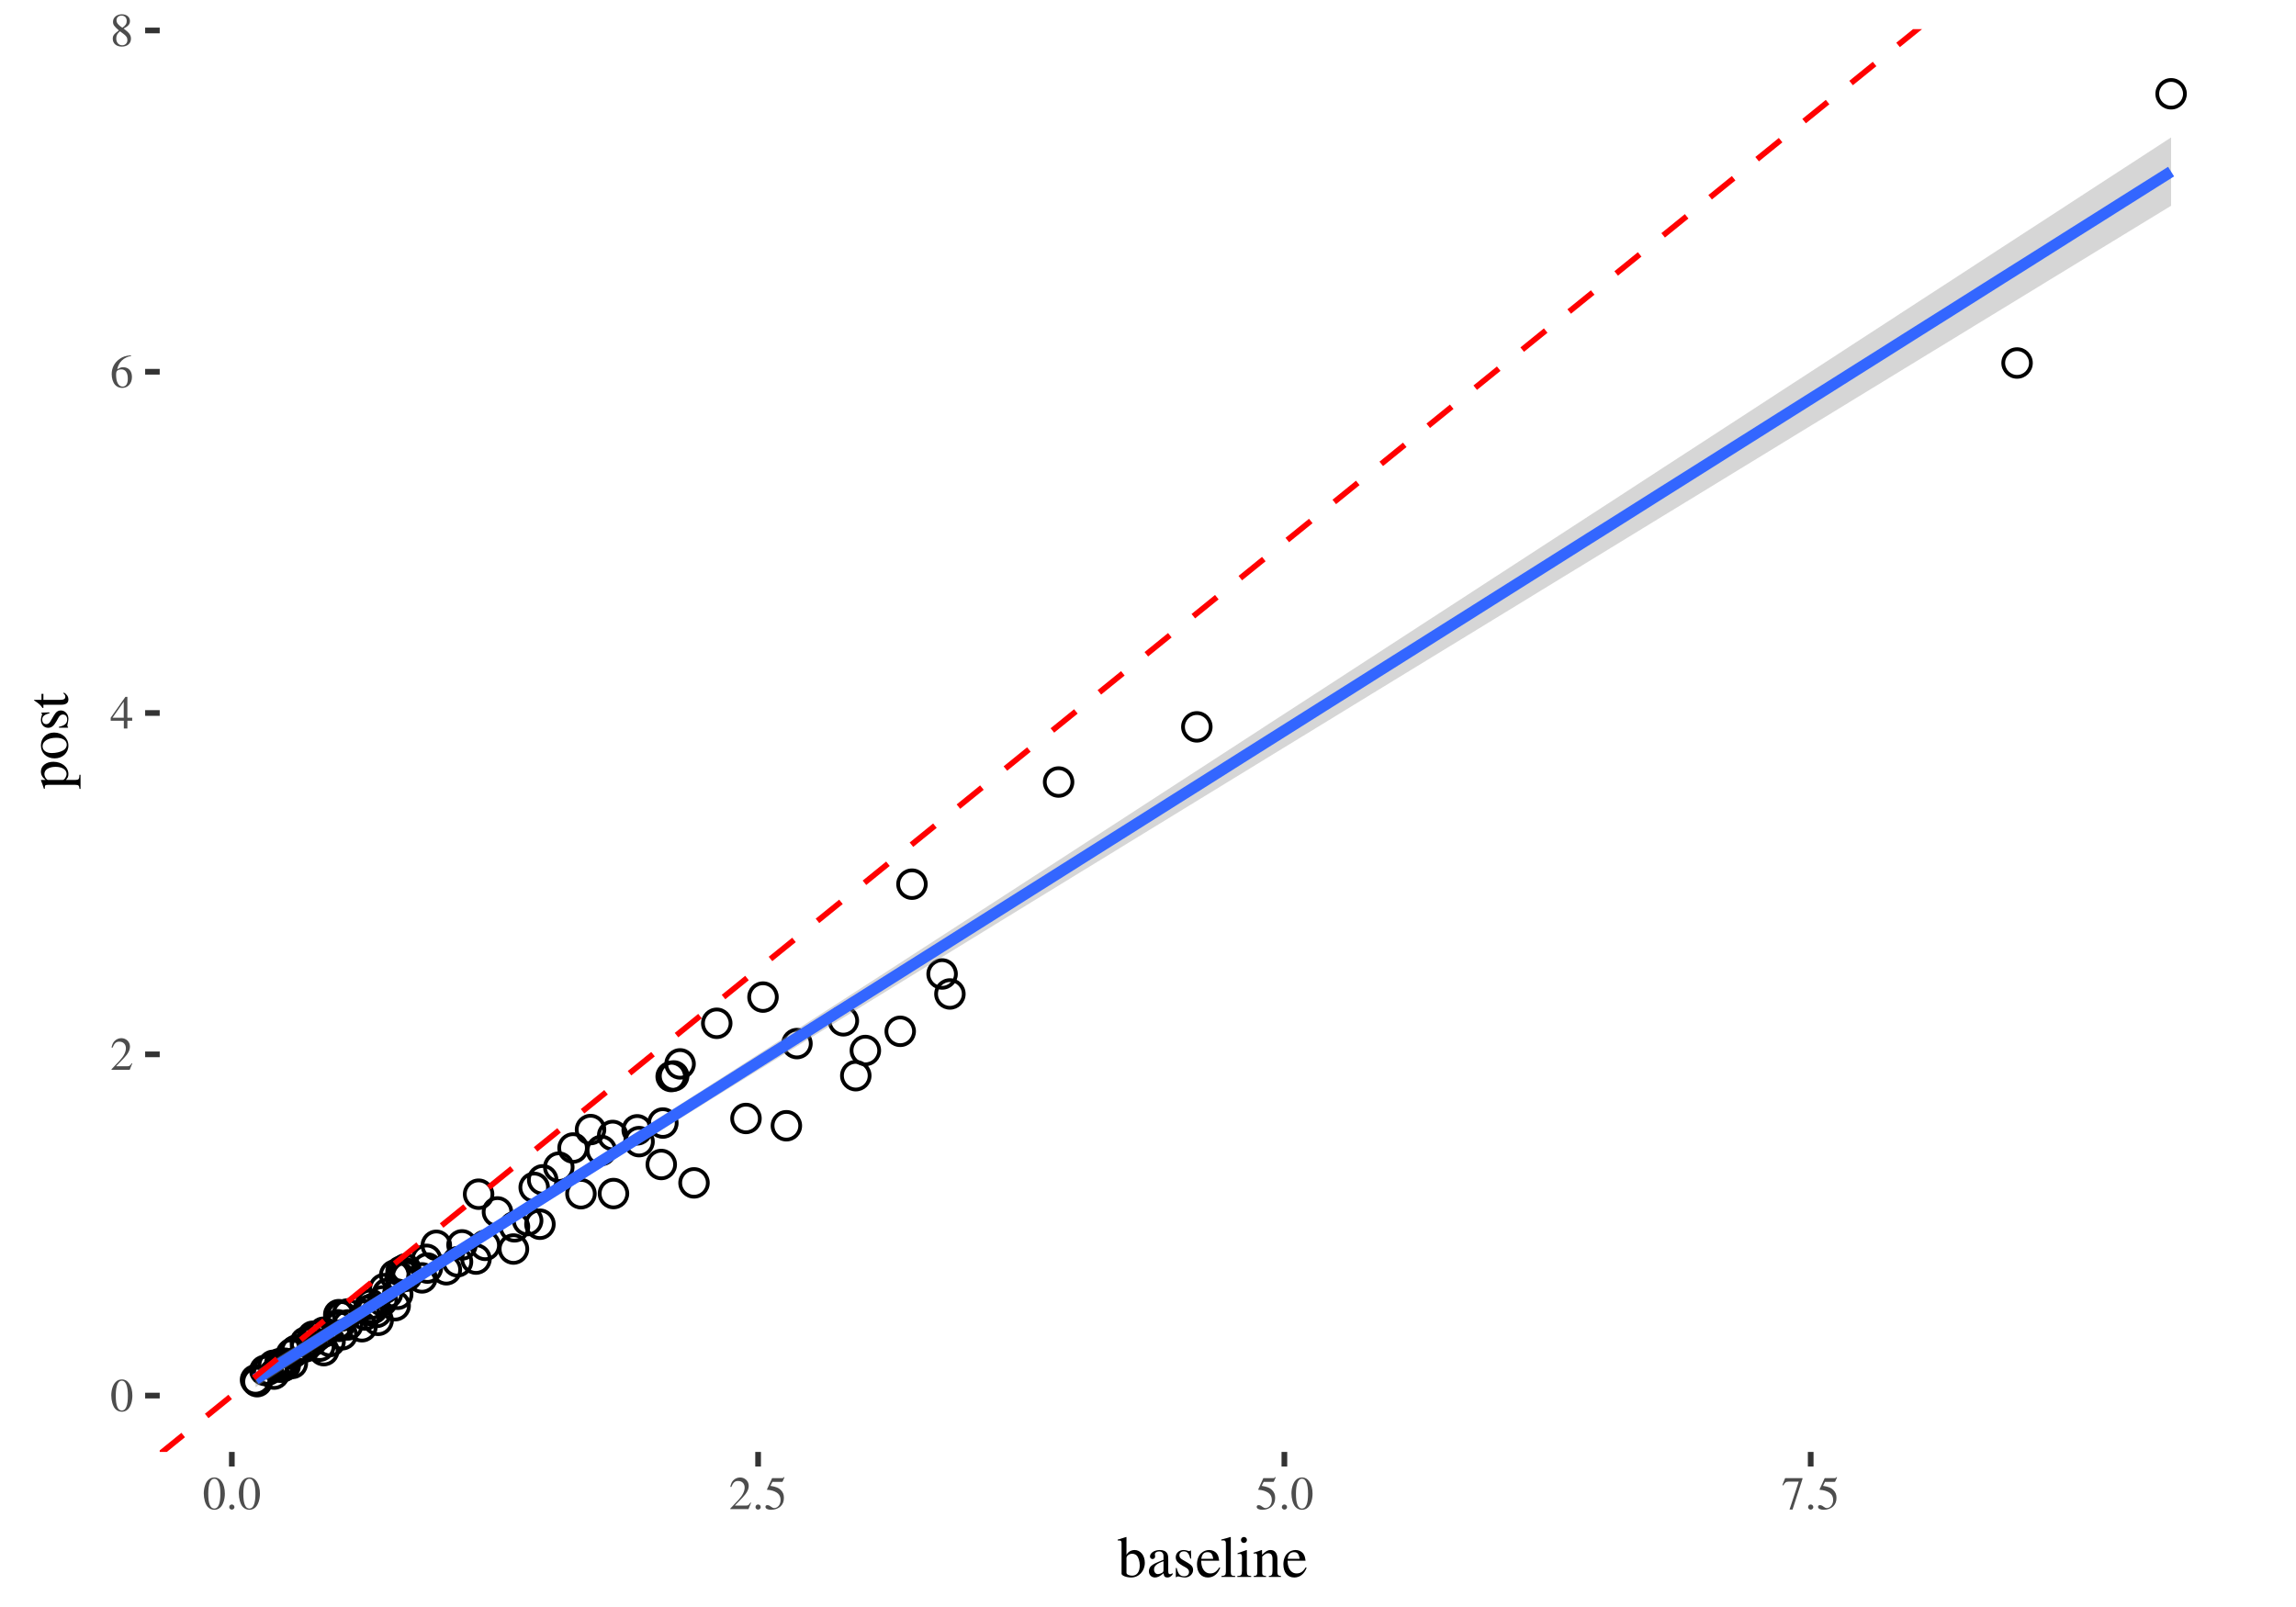
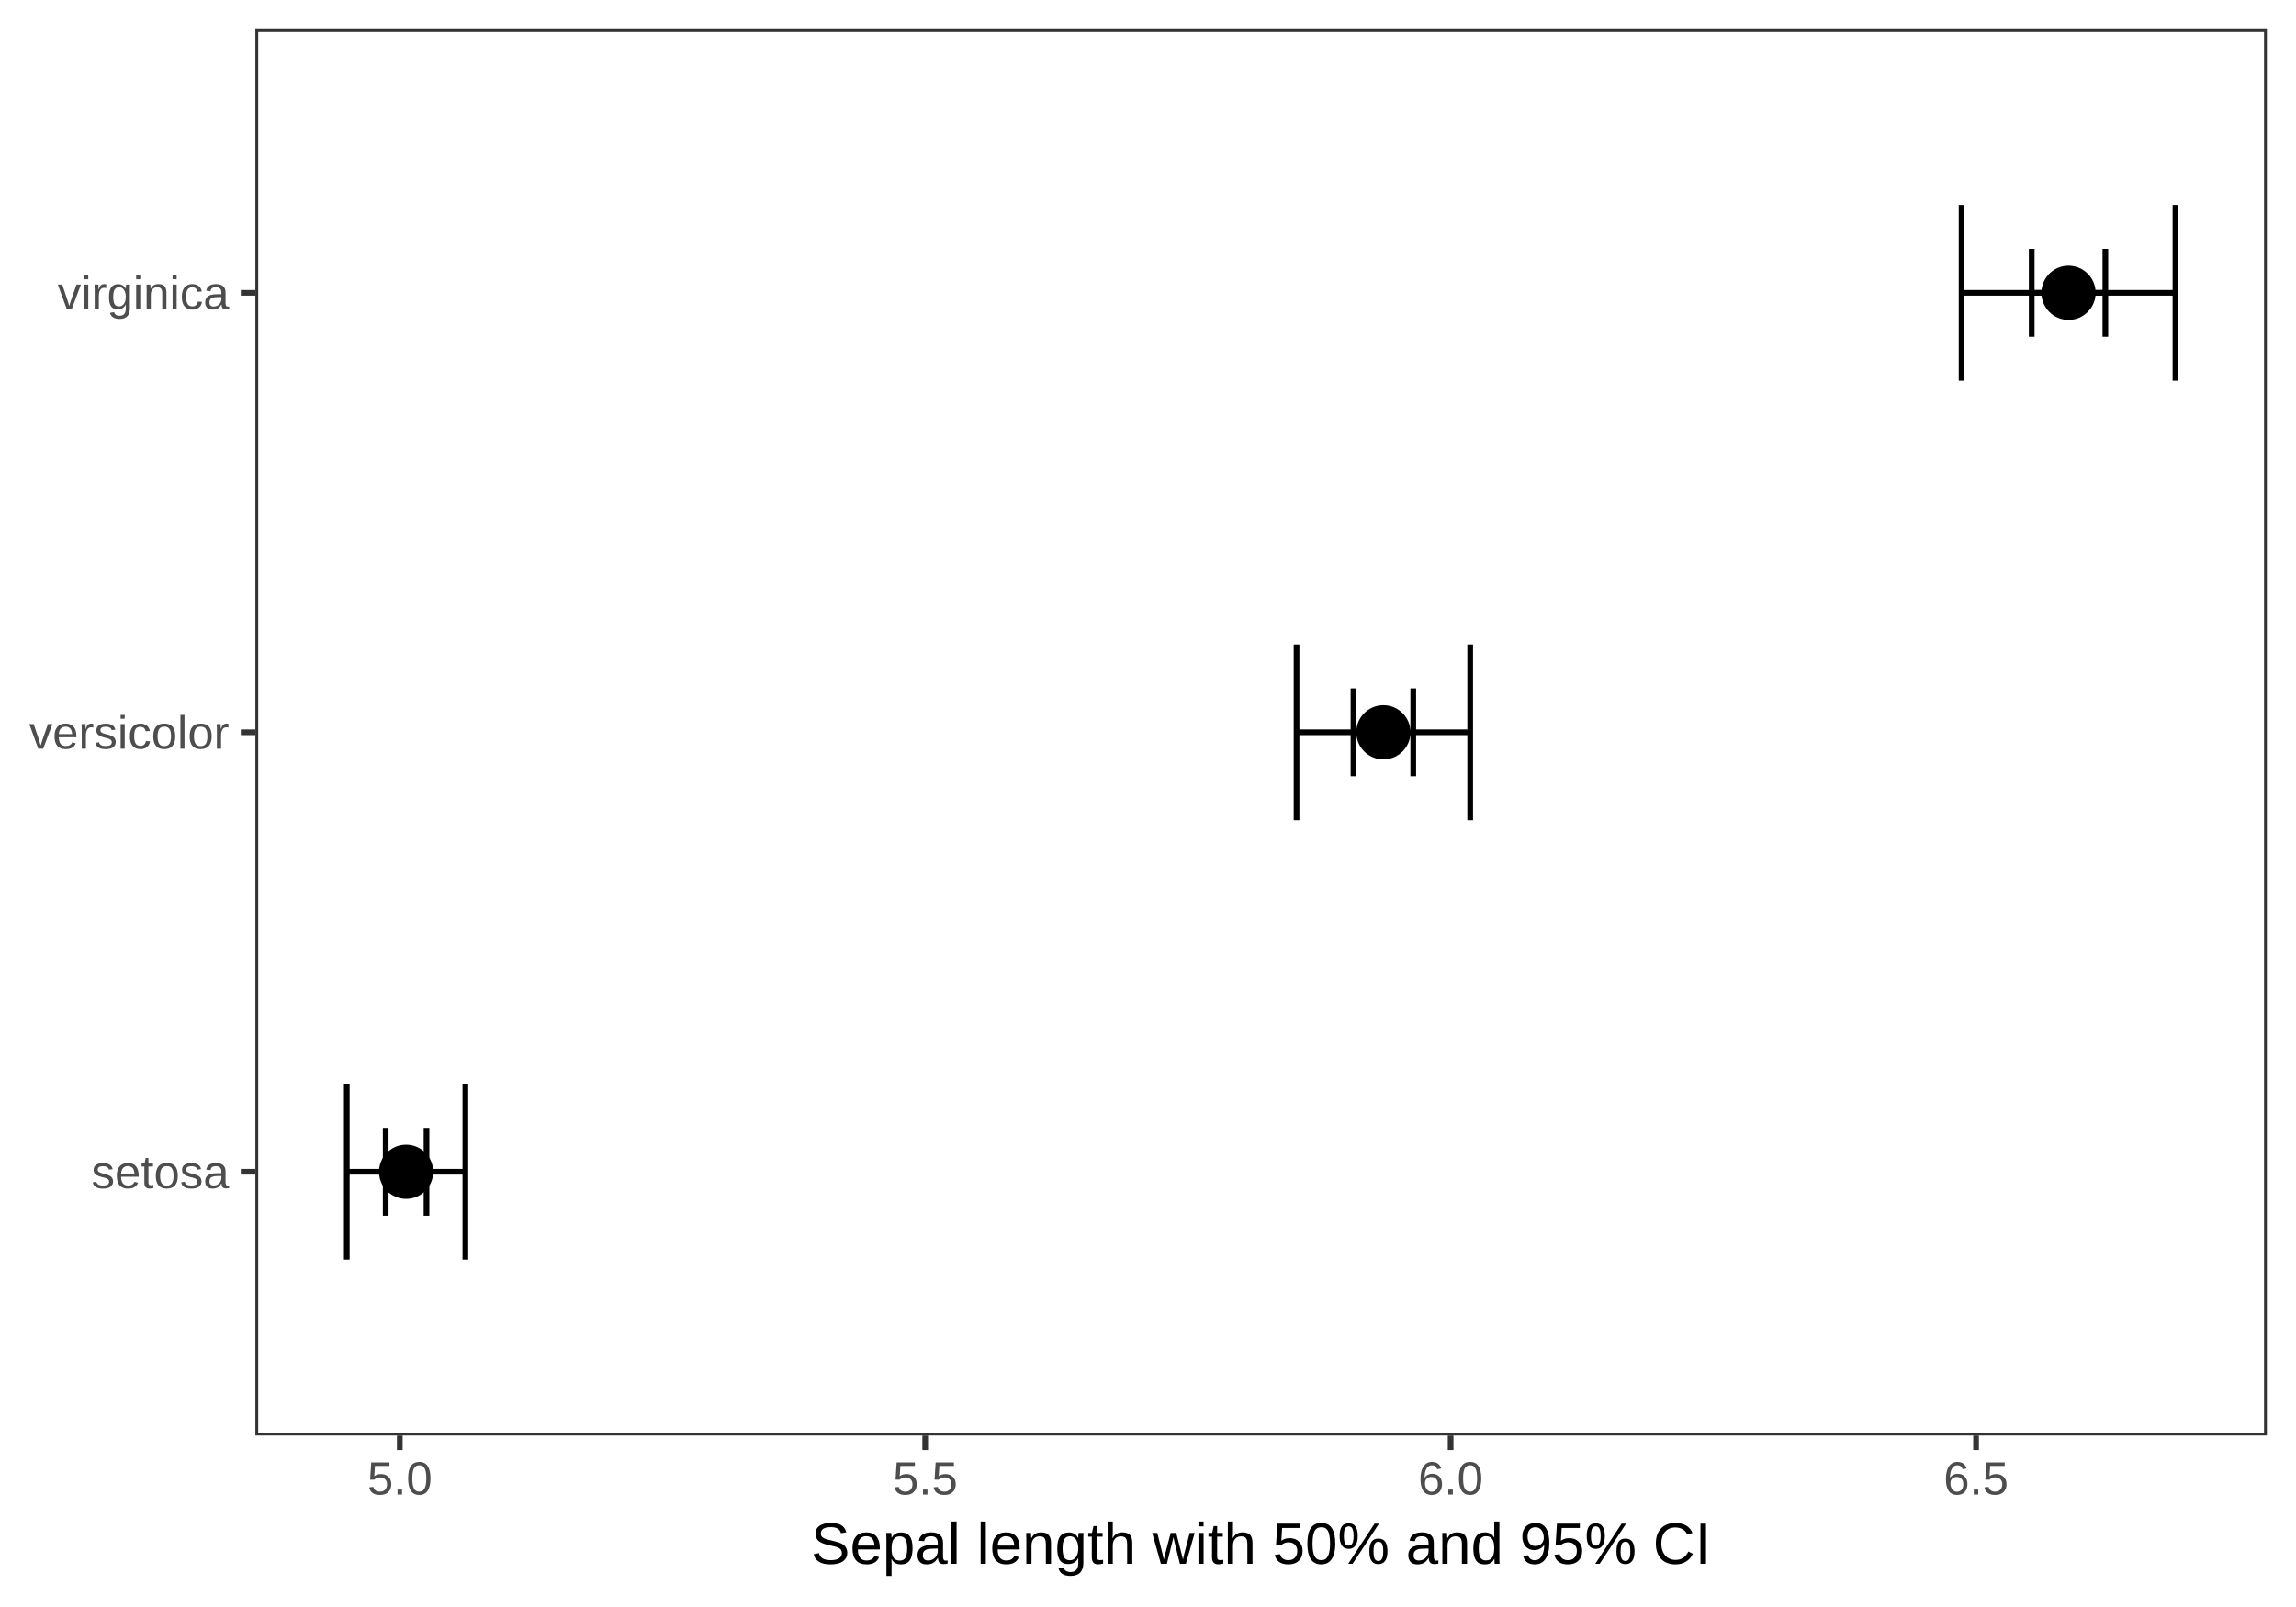
<svg xmlns="http://www.w3.org/2000/svg" viewBox="0 0 432.00 302.40">
  <defs>
    <style type="text/css">
    line, polyline, path, rect, circle {
      fill: none;
      stroke: #000000;
      stroke-linecap: round;
      stroke-linejoin: round;
      stroke-miterlimit: 10.00;
    }
  </style>
  </defs>
  <rect width="100%" height="100%" style="stroke: none; fill: #FFFFFF;" />
+   <rect x="0.00" y="0.00" width="432.00" height="302.40" style="stroke-width: 1.07; stroke: #FFFFFF; fill: #FFFFFF;" />
  <defs>
-     <clipPath id="cpMzAuMDU0MXw0MjYuNTIxfDI3My4yMnw1LjQ3OTQ1">
-       <rect x="30.05" y="5.48" width="396.47" height="267.74" />
+     <clipPath id="cpNDguMDUxMXw0MjYuNTIxfDI3MC4xMnw1LjQ3OTQ1">
+       <rect x="48.05" y="5.48" width="378.47" height="264.64" />
    </clipPath>
  </defs>
-   <circle cx="83.98" cy="238.94" r="1.95pt" style="stroke-width: 0.71;" clip-path="url(#cpMzAuMDU0MXw0MjYuNTIxfDI3My4yMnw1LjQ3OTQ1)" />
-   <circle cx="76.56" cy="240.13" r="1.95pt" style="stroke-width: 0.71;" clip-path="url(#cpMzAuMDU0MXw0MjYuNTIxfDI3My4yMnw1LjQ3OTQ1)" />
-   <circle cx="53.67" cy="256.95" r="1.95pt" style="stroke-width: 0.71;" clip-path="url(#cpMzAuMDU0MXw0MjYuNTIxfDI3My4yMnw1LjQ3OTQ1)" />
-   <circle cx="65.38" cy="247.26" r="1.95pt" style="stroke-width: 0.71;" clip-path="url(#cpMzAuMDU0MXw0MjYuNTIxfDI3My4yMnw1LjQ3OTQ1)" />
-   <circle cx="96.80" cy="230.86" r="1.95pt" style="stroke-width: 0.71;" clip-path="url(#cpMzAuMDU0MXw0MjYuNTIxfDI3My4yMnw1LjQ3OTQ1)" />
-   <circle cx="102.11" cy="222.02" r="1.95pt" style="stroke-width: 0.71;" clip-path="url(#cpMzAuMDU0MXw0MjYuNTIxfDI3My4yMnw1LjQ3OTQ1)" />
-   <circle cx="55.46" cy="254.31" r="1.95pt" style="stroke-width: 0.71;" clip-path="url(#cpMzAuMDU0MXw0MjYuNTIxfDI3My4yMnw1LjQ3OTQ1)" />
-   <circle cx="71.15" cy="248.46" r="1.95pt" style="stroke-width: 0.71;" clip-path="url(#cpMzAuMDU0MXw0MjYuNTIxfDI3My4yMnw1LjQ3OTQ1)" />
-   <circle cx="51.41" cy="256.92" r="1.95pt" style="stroke-width: 0.71;" clip-path="url(#cpMzAuMDU0MXw0MjYuNTIxfDI3My4yMnw1LjQ3OTQ1)" />
-   <circle cx="74.27" cy="239.94" r="1.95pt" style="stroke-width: 0.71;" clip-path="url(#cpMzAuMDU0MXw0MjYuNTIxfDI3My4yMnw1LjQ3OTQ1)" />
-   <circle cx="162.82" cy="197.68" r="1.95pt" style="stroke-width: 0.71;" clip-path="url(#cpMzAuMDU0MXw0MjYuNTIxfDI3My4yMnw1LjQ3OTQ1)" />
-   <circle cx="127.96" cy="200.20" r="1.95pt" style="stroke-width: 0.71;" clip-path="url(#cpMzAuMDU0MXw0MjYuNTIxfDI3My4yMnw1LjQ3OTQ1)" />
-   <circle cx="74.83" cy="243.55" r="1.95pt" style="stroke-width: 0.71;" clip-path="url(#cpMzAuMDU0MXw0MjYuNTIxfDI3My4yMnw1LjQ3OTQ1)" />
-   <circle cx="149.95" cy="196.38" r="1.95pt" style="stroke-width: 0.71;" clip-path="url(#cpMzAuMDU0MXw0MjYuNTIxfDI3My4yMnw1LjQ3OTQ1)" />
-   <circle cx="126.75" cy="202.47" r="1.95pt" style="stroke-width: 0.71;" clip-path="url(#cpMzAuMDU0MXw0MjYuNTIxfDI3My4yMnw1LjQ3OTQ1)" />
-   <circle cx="86.93" cy="234.26" r="1.95pt" style="stroke-width: 0.71;" clip-path="url(#cpMzAuMDU0MXw0MjYuNTIxfDI3My4yMnw1LjQ3OTQ1)" />
-   <circle cx="58.86" cy="251.45" r="1.95pt" style="stroke-width: 0.71;" clip-path="url(#cpMzAuMDU0MXw0MjYuNTIxfDI3My4yMnw1LjQ3OTQ1)" />
-   <circle cx="76.21" cy="239.53" r="1.95pt" style="stroke-width: 0.71;" clip-path="url(#cpMzAuMDU0MXw0MjYuNTIxfDI3My4yMnw1LjQ3OTQ1)" />
-   <circle cx="143.56" cy="187.63" r="1.95pt" style="stroke-width: 0.71;" clip-path="url(#cpMzAuMDU0MXw0MjYuNTIxfDI3My4yMnw1LjQ3OTQ1)" />
-   <circle cx="107.82" cy="216.03" r="1.95pt" style="stroke-width: 0.71;" clip-path="url(#cpMzAuMDU0MXw0MjYuNTIxfDI3My4yMnw1LjQ3OTQ1)" />
-   <circle cx="65.44" cy="249.32" r="1.95pt" style="stroke-width: 0.71;" clip-path="url(#cpMzAuMDU0MXw0MjYuNTIxfDI3My4yMnw1LjQ3OTQ1)" />
-   <circle cx="48.08" cy="259.66" r="1.95pt" style="stroke-width: 0.71;" clip-path="url(#cpMzAuMDU0MXw0MjYuNTIxfDI3My4yMnw1LjQ3OTQ1)" />
-   <circle cx="63.79" cy="249.59" r="1.95pt" style="stroke-width: 0.71;" clip-path="url(#cpMzAuMDU0MXw0MjYuNTIxfDI3My4yMnw1LjQ3OTQ1)" />
-   <circle cx="48.38" cy="260.00" r="1.95pt" style="stroke-width: 0.71;" clip-path="url(#cpMzAuMDU0MXw0MjYuNTIxfDI3My4yMnw1LjQ3OTQ1)" />
-   <circle cx="54.80" cy="254.81" r="1.95pt" style="stroke-width: 0.71;" clip-path="url(#cpMzAuMDU0MXw0MjYuNTIxfDI3My4yMnw1LjQ3OTQ1)" />
-   <circle cx="70.88" cy="246.96" r="1.95pt" style="stroke-width: 0.71;" clip-path="url(#cpMzAuMDU0MXw0MjYuNTIxfDI3My4yMnw1LjQ3OTQ1)" />
-   <circle cx="63.54" cy="249.30" r="1.95pt" style="stroke-width: 0.71;" clip-path="url(#cpMzAuMDU0MXw0MjYuNTIxfDI3My4yMnw1LjQ3OTQ1)" />
-   <circle cx="60.18" cy="253.31" r="1.95pt" style="stroke-width: 0.71;" clip-path="url(#cpMzAuMDU0MXw0MjYuNTIxfDI3My4yMnw1LjQ3OTQ1)" />
-   <circle cx="79.40" cy="240.47" r="1.95pt" style="stroke-width: 0.71;" clip-path="url(#cpMzAuMDU0MXw0MjYuNTIxfDI3My4yMnw1LjQ3OTQ1)" />
-   <circle cx="74.35" cy="245.70" r="1.95pt" style="stroke-width: 0.71;" clip-path="url(#cpMzAuMDU0MXw0MjYuNTIxfDI3My4yMnw1LjQ3OTQ1)" />
-   <circle cx="49.83" cy="257.88" r="1.95pt" style="stroke-width: 0.71;" clip-path="url(#cpMzAuMDU0MXw0MjYuNTIxfDI3My4yMnw1LjQ3OTQ1)" />
-   <circle cx="80.26" cy="236.98" r="1.95pt" style="stroke-width: 0.71;" clip-path="url(#cpMzAuMDU0MXw0MjYuNTIxfDI3My4yMnw1LjQ3OTQ1)" />
-   <circle cx="147.96" cy="211.84" r="1.95pt" style="stroke-width: 0.71;" clip-path="url(#cpMzAuMDU0MXw0MjYuNTIxfDI3My4yMnw1LjQ3OTQ1)" />
-   <circle cx="91.28" cy="234.35" r="1.95pt" style="stroke-width: 0.71;" clip-path="url(#cpMzAuMDU0MXw0MjYuNTIxfDI3My4yMnw1LjQ3OTQ1)" />
-   <circle cx="53.59" cy="256.53" r="1.95pt" style="stroke-width: 0.71;" clip-path="url(#cpMzAuMDU0MXw0MjYuNTIxfDI3My4yMnw1LjQ3OTQ1)" />
-   <circle cx="53.05" cy="257.26" r="1.95pt" style="stroke-width: 0.71;" clip-path="url(#cpMzAuMDU0MXw0MjYuNTIxfDI3My4yMnw1LjQ3OTQ1)" />
-   <circle cx="100.51" cy="223.44" r="1.95pt" style="stroke-width: 0.71;" clip-path="url(#cpMzAuMDU0MXw0MjYuNTIxfDI3My4yMnw1LjQ3OTQ1)" />
-   <circle cx="50.44" cy="257.80" r="1.95pt" style="stroke-width: 0.71;" clip-path="url(#cpMzAuMDU0MXw0MjYuNTIxfDI3My4yMnw1LjQ3OTQ1)" />
-   <circle cx="72.25" cy="242.50" r="1.95pt" style="stroke-width: 0.71;" clip-path="url(#cpMzAuMDU0MXw0MjYuNTIxfDI3My4yMnw1LjQ3OTQ1)" />
-   <circle cx="64.27" cy="247.63" r="1.95pt" style="stroke-width: 0.71;" clip-path="url(#cpMzAuMDU0MXw0MjYuNTIxfDI3My4yMnw1LjQ3OTQ1)" />
-   <circle cx="161.02" cy="202.42" r="1.95pt" style="stroke-width: 0.71;" clip-path="url(#cpMzAuMDU0MXw0MjYuNTIxfDI3My4yMnw1LjQ3OTQ1)" />
-   <circle cx="62.10" cy="252.44" r="1.95pt" style="stroke-width: 0.71;" clip-path="url(#cpMzAuMDU0MXw0MjYuNTIxfDI3My4yMnw1LjQ3OTQ1)" />
-   <circle cx="60.92" cy="254.16" r="1.95pt" style="stroke-width: 0.71;" clip-path="url(#cpMzAuMDU0MXw0MjYuNTIxfDI3My4yMnw1LjQ3OTQ1)" />
-   <circle cx="134.86" cy="192.56" r="1.95pt" style="stroke-width: 0.71;" clip-path="url(#cpMzAuMDU0MXw0MjYuNTIxfDI3My4yMnw1LjQ3OTQ1)" />
-   <circle cx="58.67" cy="252.40" r="1.95pt" style="stroke-width: 0.71;" clip-path="url(#cpMzAuMDU0MXw0MjYuNTIxfDI3My4yMnw1LjQ3OTQ1)" />
-   <circle cx="82.10" cy="234.34" r="1.95pt" style="stroke-width: 0.71;" clip-path="url(#cpMzAuMDU0MXw0MjYuNTIxfDI3My4yMnw1LjQ3OTQ1)" />
-   <circle cx="93.60" cy="228.06" r="1.95pt" style="stroke-width: 0.71;" clip-path="url(#cpMzAuMDU0MXw0MjYuNTIxfDI3My4yMnw1LjQ3OTQ1)" />
-   <circle cx="72.93" cy="243.37" r="1.95pt" style="stroke-width: 0.71;" clip-path="url(#cpMzAuMDU0MXw0MjYuNTIxfDI3My4yMnw1LjQ3OTQ1)" />
-   <circle cx="63.74" cy="247.39" r="1.95pt" style="stroke-width: 0.71;" clip-path="url(#cpMzAuMDU0MXw0MjYuNTIxfDI3My4yMnw1LjQ3OTQ1)" />
-   <circle cx="119.89" cy="212.61" r="1.95pt" style="stroke-width: 0.71;" clip-path="url(#cpMzAuMDU0MXw0MjYuNTIxfDI3My4yMnw1LjQ3OTQ1)" />
-   <circle cx="70.15" cy="246.25" r="1.95pt" style="stroke-width: 0.71;" clip-path="url(#cpMzAuMDU0MXw0MjYuNTIxfDI3My4yMnw1LjQ3OTQ1)" />
-   <circle cx="71.97" cy="244.81" r="1.95pt" style="stroke-width: 0.71;" clip-path="url(#cpMzAuMDU0MXw0MjYuNTIxfDI3My4yMnw1LjQ3OTQ1)" />
-   <circle cx="199.18" cy="147.16" r="1.95pt" style="stroke-width: 0.71;" clip-path="url(#cpMzAuMDU0MXw0MjYuNTIxfDI3My4yMnw1LjQ3OTQ1)" />
-   <circle cx="379.52" cy="68.31" r="1.95pt" style="stroke-width: 0.71;" clip-path="url(#cpMzAuMDU0MXw0MjYuNTIxfDI3My4yMnw1LjQ3OTQ1)" />
-   <circle cx="109.31" cy="224.63" r="1.95pt" style="stroke-width: 0.71;" clip-path="url(#cpMzAuMDU0MXw0MjYuNTIxfDI3My4yMnw1LjQ3OTQ1)" />
-   <circle cx="130.58" cy="222.59" r="1.95pt" style="stroke-width: 0.71;" clip-path="url(#cpMzAuMDU0MXw0MjYuNTIxfDI3My4yMnw1LjQ3OTQ1)" />
-   <circle cx="59.69" cy="251.41" r="1.95pt" style="stroke-width: 0.71;" clip-path="url(#cpMzAuMDU0MXw0MjYuNTIxfDI3My4yMnw1LjQ3OTQ1)" />
-   <circle cx="111.11" cy="212.56" r="1.95pt" style="stroke-width: 0.71;" clip-path="url(#cpMzAuMDU0MXw0MjYuNTIxfDI3My4yMnw1LjQ3OTQ1)" />
-   <circle cx="64.38" cy="251.17" r="1.95pt" style="stroke-width: 0.71;" clip-path="url(#cpMzAuMDU0MXw0MjYuNTIxfDI3My4yMnw1LjQ3OTQ1)" />
-   <circle cx="96.61" cy="235.04" r="1.95pt" style="stroke-width: 0.71;" clip-path="url(#cpMzAuMDU0MXw0MjYuNTIxfDI3My4yMnw1LjQ3OTQ1)" />
-   <circle cx="55.11" cy="254.56" r="1.95pt" style="stroke-width: 0.71;" clip-path="url(#cpMzAuMDU0MXw0MjYuNTIxfDI3My4yMnw1LjQ3OTQ1)" />
-   <circle cx="68.72" cy="247.46" r="1.95pt" style="stroke-width: 0.71;" clip-path="url(#cpMzAuMDU0MXw0MjYuNTIxfDI3My4yMnw1LjQ3OTQ1)" />
-   <circle cx="60.89" cy="250.69" r="1.95pt" style="stroke-width: 0.71;" clip-path="url(#cpMzAuMDU0MXw0MjYuNTIxfDI3My4yMnw1LjQ3OTQ1)" />
-   <circle cx="99.28" cy="229.68" r="1.95pt" style="stroke-width: 0.71;" clip-path="url(#cpMzAuMDU0MXw0MjYuNTIxfDI3My4yMnw1LjQ3OTQ1)" />
-   <circle cx="158.68" cy="192.09" r="1.95pt" style="stroke-width: 0.71;" clip-path="url(#cpMzAuMDU0MXw0MjYuNTIxfDI3My4yMnw1LjQ3OTQ1)" />
-   <circle cx="177.26" cy="183.28" r="1.95pt" style="stroke-width: 0.71;" clip-path="url(#cpMzAuMDU0MXw0MjYuNTIxfDI3My4yMnw1LjQ3OTQ1)" />
-   <circle cx="126.28" cy="202.58" r="1.95pt" style="stroke-width: 0.71;" clip-path="url(#cpMzAuMDU0MXw0MjYuNTIxfDI3My4yMnw1LjQ3OTQ1)" />
-   <circle cx="68.10" cy="249.66" r="1.95pt" style="stroke-width: 0.71;" clip-path="url(#cpMzAuMDU0MXw0MjYuNTIxfDI3My4yMnw1LjQ3OTQ1)" />
-   <circle cx="113.15" cy="216.49" r="1.95pt" style="stroke-width: 0.71;" clip-path="url(#cpMzAuMDU0MXw0MjYuNTIxfDI3My4yMnw1LjQ3OTQ1)" />
-   <circle cx="55.01" cy="256.56" r="1.95pt" style="stroke-width: 0.71;" clip-path="url(#cpMzAuMDU0MXw0MjYuNTIxfDI3My4yMnw1LjQ3OTQ1)" />
-   <circle cx="101.59" cy="230.37" r="1.95pt" style="stroke-width: 0.71;" clip-path="url(#cpMzAuMDU0MXw0MjYuNTIxfDI3My4yMnw1LjQ3OTQ1)" />
-   <circle cx="53.10" cy="256.79" r="1.95pt" style="stroke-width: 0.71;" clip-path="url(#cpMzAuMDU0MXw0MjYuNTIxfDI3My4yMnw1LjQ3OTQ1)" />
-   <circle cx="57.50" cy="253.45" r="1.95pt" style="stroke-width: 0.71;" clip-path="url(#cpMzAuMDU0MXw0MjYuNTIxfDI3My4yMnw1LjQ3OTQ1)" />
-   <circle cx="75.46" cy="239.23" r="1.95pt" style="stroke-width: 0.71;" clip-path="url(#cpMzAuMDU0MXw0MjYuNTIxfDI3My4yMnw1LjQ3OTQ1)" />
-   <circle cx="52.55" cy="257.24" r="1.95pt" style="stroke-width: 0.71;" clip-path="url(#cpMzAuMDU0MXw0MjYuNTIxfDI3My4yMnw1LjQ3OTQ1)" />
-   <circle cx="171.59" cy="166.38" r="1.95pt" style="stroke-width: 0.71;" clip-path="url(#cpMzAuMDU0MXw0MjYuNTIxfDI3My4yMnw1LjQ3OTQ1)" />
-   <circle cx="52.64" cy="256.60" r="1.95pt" style="stroke-width: 0.71;" clip-path="url(#cpMzAuMDU0MXw0MjYuNTIxfDI3My4yMnw1LjQ3OTQ1)" />
-   <circle cx="69.38" cy="246.56" r="1.95pt" style="stroke-width: 0.71;" clip-path="url(#cpMzAuMDU0MXw0MjYuNTIxfDI3My4yMnw1LjQ3OTQ1)" />
-   <circle cx="57.46" cy="252.57" r="1.95pt" style="stroke-width: 0.71;" clip-path="url(#cpMzAuMDU0MXw0MjYuNTIxfDI3My4yMnw1LjQ3OTQ1)" />
-   <circle cx="225.19" cy="136.78" r="1.95pt" style="stroke-width: 0.71;" clip-path="url(#cpMzAuMDU0MXw0MjYuNTIxfDI3My4yMnw1LjQ3OTQ1)" />
-   <circle cx="115.28" cy="213.67" r="1.95pt" style="stroke-width: 0.71;" clip-path="url(#cpMzAuMDU0MXw0MjYuNTIxfDI3My4yMnw1LjQ3OTQ1)" />
-   <circle cx="75.32" cy="240.41" r="1.95pt" style="stroke-width: 0.71;" clip-path="url(#cpMzAuMDU0MXw0MjYuNTIxfDI3My4yMnw1LjQ3OTQ1)" />
-   <circle cx="124.42" cy="219.13" r="1.95pt" style="stroke-width: 0.71;" clip-path="url(#cpMzAuMDU0MXw0MjYuNTIxfDI3My4yMnw1LjQ3OTQ1)" />
-   <circle cx="124.72" cy="211.33" r="1.95pt" style="stroke-width: 0.71;" clip-path="url(#cpMzAuMDU0MXw0MjYuNTIxfDI3My4yMnw1LjQ3OTQ1)" />
-   <circle cx="105.14" cy="219.63" r="1.95pt" style="stroke-width: 0.71;" clip-path="url(#cpMzAuMDU0MXw0MjYuNTIxfDI3My4yMnw1LjQ3OTQ1)" />
-   <circle cx="90.05" cy="224.72" r="1.95pt" style="stroke-width: 0.71;" clip-path="url(#cpMzAuMDU0MXw0MjYuNTIxfDI3My4yMnw1LjQ3OTQ1)" />
-   <circle cx="120.24" cy="214.83" r="1.95pt" style="stroke-width: 0.71;" clip-path="url(#cpMzAuMDU0MXw0MjYuNTIxfDI3My4yMnw1LjQ3OTQ1)" />
-   <circle cx="408.50" cy="17.65" r="1.95pt" style="stroke-width: 0.71;" clip-path="url(#cpMzAuMDU0MXw0MjYuNTIxfDI3My4yMnw1LjQ3OTQ1)" />
-   <circle cx="55.74" cy="254.08" r="1.95pt" style="stroke-width: 0.71;" clip-path="url(#cpMzAuMDU0MXw0MjYuNTIxfDI3My4yMnw1LjQ3OTQ1)" />
-   <circle cx="80.41" cy="238.62" r="1.95pt" style="stroke-width: 0.71;" clip-path="url(#cpMzAuMDU0MXw0MjYuNTIxfDI3My4yMnw1LjQ3OTQ1)" />
-   <circle cx="69.74" cy="245.44" r="1.95pt" style="stroke-width: 0.71;" clip-path="url(#cpMzAuMDU0MXw0MjYuNTIxfDI3My4yMnw1LjQ3OTQ1)" />
-   <circle cx="76.33" cy="238.77" r="1.95pt" style="stroke-width: 0.71;" clip-path="url(#cpMzAuMDU0MXw0MjYuNTIxfDI3My4yMnw1LjQ3OTQ1)" />
-   <circle cx="86.08" cy="237.43" r="1.95pt" style="stroke-width: 0.71;" clip-path="url(#cpMzAuMDU0MXw0MjYuNTIxfDI3My4yMnw1LjQ3OTQ1)" />
-   <circle cx="169.38" cy="194.07" r="1.95pt" style="stroke-width: 0.71;" clip-path="url(#cpMzAuMDU0MXw0MjYuNTIxfDI3My4yMnw1LjQ3OTQ1)" />
-   <circle cx="115.43" cy="224.60" r="1.95pt" style="stroke-width: 0.71;" clip-path="url(#cpMzAuMDU0MXw0MjYuNTIxfDI3My4yMnw1LjQ3OTQ1)" />
-   <circle cx="53.20" cy="256.65" r="1.95pt" style="stroke-width: 0.71;" clip-path="url(#cpMzAuMDU0MXw0MjYuNTIxfDI3My4yMnw1LjQ3OTQ1)" />
-   <circle cx="51.57" cy="258.57" r="1.95pt" style="stroke-width: 0.71;" clip-path="url(#cpMzAuMDU0MXw0MjYuNTIxfDI3My4yMnw1LjQ3OTQ1)" />
-   <circle cx="140.36" cy="210.47" r="1.95pt" style="stroke-width: 0.71;" clip-path="url(#cpMzAuMDU0MXw0MjYuNTIxfDI3My4yMnw1LjQ3OTQ1)" />
-   <circle cx="89.56" cy="236.93" r="1.95pt" style="stroke-width: 0.71;" clip-path="url(#cpMzAuMDU0MXw0MjYuNTIxfDI3My4yMnw1LjQ3OTQ1)" />
-   <circle cx="178.73" cy="187.04" r="1.95pt" style="stroke-width: 0.71;" clip-path="url(#cpMzAuMDU0MXw0MjYuNTIxfDI3My4yMnw1LjQ3OTQ1)" />
-   <polyline points="48.08,258.01 52.64,255.19 57.20,252.37 61.76,249.54 66.32,246.71 70.89,243.87 75.45,241.03 80.01,238.19 84.57,235.33 89.14,232.47 93.70,229.60 98.26,226.73 102.82,223.85 107.39,220.96 111.95,218.06 116.51,215.16 121.07,212.25 125.63,209.33 130.20,206.41 134.76,203.48 139.32,200.55 143.88,197.62 148.45,194.68 153.01,191.74 157.57,188.80 162.13,185.86 166.70,182.91 171.26,179.96 175.82,177.01 180.38,174.06 184.95,171.10 189.51,168.15 194.07,165.19 198.63,162.24 203.19,159.28 207.76,156.32 212.32,153.36 216.88,150.40 221.44,147.44 226.01,144.48 230.57,141.52 235.13,138.56 239.69,135.59 244.26,132.63 248.82,129.67 253.38,126.71 257.94,123.74 262.50,120.78 267.07,117.81 271.63,114.85 276.19,111.89 280.75,108.92 285.32,105.96 289.88,102.99 294.44,100.03 299.00,97.06 303.57,94.10 308.13,91.13 312.69,88.16 317.25,85.20 321.82,82.23 326.38,79.27 330.94,76.30 335.50,73.33 340.06,70.37 344.63,67.40 349.19,64.43 353.75,61.47 358.31,58.50 362.88,55.53 367.44,52.57 372.00,49.60 376.56,46.63 381.13,43.66 385.69,40.70 390.25,37.73 394.81,34.76 399.37,31.80 403.94,28.83 408.50,25.86 408.50,38.72 403.94,41.50 399.37,44.29 394.81,47.07 390.25,49.86 385.69,52.64 381.13,55.43 376.56,58.22 372.00,61.00 367.44,63.79 362.88,66.57 358.31,69.36 353.75,72.15 349.19,74.93 344.63,77.72 340.06,80.50 335.50,83.29 330.94,86.08 326.38,88.86 321.82,91.65 317.25,94.44 312.69,97.22 308.13,100.01 303.57,102.80 299.00,105.59 294.44,108.37 289.88,111.16 285.32,113.95 280.75,116.74 276.19,119.53 271.63,122.31 267.07,125.10 262.50,127.89 257.94,130.68 253.38,133.47 248.82,136.26 244.26,139.05 239.69,141.84 235.13,144.63 230.57,147.42 226.01,150.21 221.44,153.01 216.88,155.80 212.32,158.59 207.76,161.39 203.19,164.18 198.63,166.98 194.07,169.77 189.51,172.57 184.95,175.37 180.38,178.17 175.82,180.97 171.26,183.77 166.70,186.57 162.13,189.38 157.57,192.19 153.01,195.00 148.45,197.81 143.88,200.63 139.32,203.45 134.76,206.27 130.20,209.10 125.63,211.93 121.07,214.77 116.51,217.61 111.95,220.46 107.39,223.31 102.82,226.18 98.26,229.05 93.70,231.92 89.14,234.81 84.57,237.70 80.01,240.60 75.45,243.51 70.89,246.42 66.32,249.34 61.76,252.26 57.20,255.18 52.64,258.12 48.08,261.05 " style="stroke-width: 2.13; stroke: none; fill: #999999; fill-opacity: 0.40;" clip-path="url(#cpMzAuMDU0MXw0MjYuNTIxfDI3My4yMnw1LjQ3OTQ1)" />
-   <polyline points="48.08,259.53 52.64,256.65 57.20,253.78 61.76,250.90 66.32,248.02 70.89,245.15 75.45,242.27 80.01,239.39 84.57,236.52 89.14,233.64 93.70,230.76 98.26,227.89 102.82,225.01 107.39,222.13 111.95,219.26 116.51,216.38 121.07,213.51 125.63,210.63 130.20,207.75 134.76,204.88 139.32,202.00 143.88,199.12 148.45,196.25 153.01,193.37 157.57,190.49 162.13,187.62 166.70,184.74 171.26,181.86 175.82,178.99 180.38,176.11 184.95,173.23 189.51,170.36 194.07,167.48 198.63,164.61 203.19,161.73 207.76,158.85 212.32,155.98 216.88,153.10 221.44,150.22 226.01,147.35 230.57,144.47 235.13,141.59 239.69,138.72 244.26,135.84 248.82,132.96 253.38,130.09 257.94,127.21 262.50,124.34 267.07,121.46 271.63,118.58 276.19,115.71 280.75,112.83 285.32,109.95 289.88,107.08 294.44,104.20 299.00,101.32 303.57,98.45 308.13,95.57 312.69,92.69 317.25,89.82 321.82,86.94 326.38,84.06 330.94,81.19 335.50,78.31 340.06,75.44 344.63,72.56 349.19,69.68 353.75,66.81 358.31,63.93 362.88,61.05 367.44,58.18 372.00,55.30 376.56,52.42 381.13,49.55 385.69,46.67 390.25,43.79 394.81,40.92 399.37,38.04 403.94,35.16 408.50,32.29 " style="stroke-width: 2.13; stroke: #3366FF; stroke-linecap: butt;" clip-path="url(#cpMzAuMDU0MXw0MjYuNTIxfDI3My4yMnw1LjQ3OTQ1)" />
-   <line x1="30.05" y1="273.62" x2="367.56" y2="0.00" style="stroke-width: 1.07; stroke: #FF0000; stroke-dasharray: 5.69,5.69; stroke-linecap: butt;" clip-path="url(#cpMzAuMDU0MXw0MjYuNTIxfDI3My4yMnw1LjQ3OTQ1)" />
+   <rect x="48.05" y="5.48" width="378.47" height="264.64" style="stroke-width: 1.07; stroke: none; fill: #FFFFFF;" clip-path="url(#cpNDguMDUxMXw0MjYuNTIxfDI3MC4xMnw1LjQ3OTQ1)" />
+   <circle cx="76.41" cy="220.50" r="3.56pt" style="stroke-width: 0.71; fill: #000000;" clip-path="url(#cpNDguMDUxMXw0MjYuNTIxfDI3MC4xMnw1LjQ3OTQ1)" />
+   <circle cx="260.29" cy="137.80" r="3.56pt" style="stroke-width: 0.71; fill: #000000;" clip-path="url(#cpNDguMDUxMXw0MjYuNTIxfDI3MC4xMnw1LjQ3OTQ1)" />
+   <circle cx="389.20" cy="55.10" r="3.56pt" style="stroke-width: 0.71; fill: #000000;" clip-path="url(#cpNDguMDUxMXw0MjYuNTIxfDI3MC4xMnw1LjQ3OTQ1)" />
+   <polyline points="80.25,228.77 80.25,212.23 " style="stroke-width: 1.07; stroke-linecap: butt;" clip-path="url(#cpNDguMDUxMXw0MjYuNTIxfDI3MC4xMnw1LjQ3OTQ1)" />
+   <polyline points="80.25,220.50 72.57,220.50 " style="stroke-width: 1.07; stroke-linecap: butt;" clip-path="url(#cpNDguMDUxMXw0MjYuNTIxfDI3MC4xMnw1LjQ3OTQ1)" />
+   <polyline points="72.57,228.77 72.57,212.23 " style="stroke-width: 1.07; stroke-linecap: butt;" clip-path="url(#cpNDguMDUxMXw0MjYuNTIxfDI3MC4xMnw1LjQ3OTQ1)" />
+   <polyline points="265.91,146.07 265.91,129.53 " style="stroke-width: 1.07; stroke-linecap: butt;" clip-path="url(#cpNDguMDUxMXw0MjYuNTIxfDI3MC4xMnw1LjQ3OTQ1)" />
+   <polyline points="265.91,137.80 254.66,137.80 " style="stroke-width: 1.07; stroke-linecap: butt;" clip-path="url(#cpNDguMDUxMXw0MjYuNTIxfDI3MC4xMnw1LjQ3OTQ1)" />
+   <polyline points="254.66,146.07 254.66,129.53 " style="stroke-width: 1.07; stroke-linecap: butt;" clip-path="url(#cpNDguMDUxMXw0MjYuNTIxfDI3MC4xMnw1LjQ3OTQ1)" />
+   <polyline points="396.13,63.37 396.13,46.83 " style="stroke-width: 1.07; stroke-linecap: butt;" clip-path="url(#cpNDguMDUxMXw0MjYuNTIxfDI3MC4xMnw1LjQ3OTQ1)" />
+   <polyline points="396.13,55.10 382.27,55.10 " style="stroke-width: 1.07; stroke-linecap: butt;" clip-path="url(#cpNDguMDUxMXw0MjYuNTIxfDI3MC4xMnw1LjQ3OTQ1)" />
+   <polyline points="382.27,63.37 382.27,46.83 " style="stroke-width: 1.07; stroke-linecap: butt;" clip-path="url(#cpNDguMDUxMXw0MjYuNTIxfDI3MC4xMnw1LjQ3OTQ1)" />
+   <polyline points="87.56,237.04 87.56,203.96 " style="stroke-width: 1.07; stroke-linecap: butt;" clip-path="url(#cpNDguMDUxMXw0MjYuNTIxfDI3MC4xMnw1LjQ3OTQ1)" />
+   <polyline points="87.56,220.50 65.25,220.50 " style="stroke-width: 1.07; stroke-linecap: butt;" clip-path="url(#cpNDguMDUxMXw0MjYuNTIxfDI3MC4xMnw1LjQ3OTQ1)" />
+   <polyline points="65.25,237.04 65.25,203.96 " style="stroke-width: 1.07; stroke-linecap: butt;" clip-path="url(#cpNDguMDUxMXw0MjYuNTIxfDI3MC4xMnw1LjQ3OTQ1)" />
+   <polyline points="276.62,154.34 276.62,121.26 " style="stroke-width: 1.07; stroke-linecap: butt;" clip-path="url(#cpNDguMDUxMXw0MjYuNTIxfDI3MC4xMnw1LjQ3OTQ1)" />
+   <polyline points="276.62,137.80 243.95,137.80 " style="stroke-width: 1.07; stroke-linecap: butt;" clip-path="url(#cpNDguMDUxMXw0MjYuNTIxfDI3MC4xMnw1LjQ3OTQ1)" />
+   <polyline points="243.95,154.34 243.95,121.26 " style="stroke-width: 1.07; stroke-linecap: butt;" clip-path="url(#cpNDguMDUxMXw0MjYuNTIxfDI3MC4xMnw1LjQ3OTQ1)" />
+   <polyline points="409.32,71.64 409.32,38.56 " style="stroke-width: 1.07; stroke-linecap: butt;" clip-path="url(#cpNDguMDUxMXw0MjYuNTIxfDI3MC4xMnw1LjQ3OTQ1)" />
+   <polyline points="409.32,55.10 369.08,55.10 " style="stroke-width: 1.07; stroke-linecap: butt;" clip-path="url(#cpNDguMDUxMXw0MjYuNTIxfDI3MC4xMnw1LjQ3OTQ1)" />
+   <polyline points="369.08,71.64 369.08,38.56 " style="stroke-width: 1.07; stroke-linecap: butt;" clip-path="url(#cpNDguMDUxMXw0MjYuNTIxfDI3MC4xMnw1LjQ3OTQ1)" />
+   <rect x="48.05" y="5.48" width="378.47" height="264.64" style="stroke-width: 1.07; stroke: #333333;" clip-path="url(#cpNDguMDUxMXw0MjYuNTIxfDI3MC4xMnw1LjQ3OTQ1)" />
  <defs>
    <clipPath id="cpMHw0MzJ8MzAyLjR8MA==">
      <rect x="0.00" y="0.00" width="432.00" height="302.40" />
    </clipPath>
  </defs>
  <g clip-path="url(#cpMHw0MzJ8MzAyLjR8MA==)">
-     <text x="20.72" y="265.53" style="font-size: 8.80px; fill: #4D4D4D; font-family: Nimbus Roman No9 L;" textLength="4.40px" lengthAdjust="spacingAndGlyphs">0</text>
+     <text x="17.20" y="223.59" style="font-size: 8.80px; fill: #4D4D4D; font-family: Liberation Sans;" textLength="25.92px" lengthAdjust="spacingAndGlyphs">setosa</text>
  </g>
  <g clip-path="url(#cpMHw0MzJ8MzAyLjR8MA==)">
-     <text x="20.72" y="201.31" style="font-size: 8.80px; fill: #4D4D4D; font-family: Nimbus Roman No9 L;" textLength="4.40px" lengthAdjust="spacingAndGlyphs">2</text>
+     <text x="5.48" y="140.89" style="font-size: 8.80px; fill: #4D4D4D; font-family: Liberation Sans;" textLength="37.64px" lengthAdjust="spacingAndGlyphs">versicolor</text>
  </g>
  <g clip-path="url(#cpMHw0MzJ8MzAyLjR8MA==)">
-     <text x="20.72" y="137.09" style="font-size: 8.80px; fill: #4D4D4D; font-family: Nimbus Roman No9 L;" textLength="4.40px" lengthAdjust="spacingAndGlyphs">4</text>
+     <text x="10.85" y="58.19" style="font-size: 8.80px; fill: #4D4D4D; font-family: Liberation Sans;" textLength="32.27px" lengthAdjust="spacingAndGlyphs">virginica</text>
+   </g>
+   <polyline points="45.31,220.50 48.05,220.50 " style="stroke-width: 1.07; stroke: #333333; stroke-linecap: butt;" clip-path="url(#cpMHw0MzJ8MzAyLjR8MA==)" />
+   <polyline points="45.31,137.80 48.05,137.80 " style="stroke-width: 1.07; stroke: #333333; stroke-linecap: butt;" clip-path="url(#cpMHw0MzJ8MzAyLjR8MA==)" />
+   <polyline points="45.31,55.10 48.05,55.10 " style="stroke-width: 1.07; stroke: #333333; stroke-linecap: butt;" clip-path="url(#cpMHw0MzJ8MzAyLjR8MA==)" />
+   <polyline points="75.22,272.86 75.22,270.12 " style="stroke-width: 1.07; stroke: #333333; stroke-linecap: butt;" clip-path="url(#cpMHw0MzJ8MzAyLjR8MA==)" />
+   <polyline points="174.08,272.86 174.08,270.12 " style="stroke-width: 1.07; stroke: #333333; stroke-linecap: butt;" clip-path="url(#cpMHw0MzJ8MzAyLjR8MA==)" />
+   <polyline points="272.94,272.86 272.94,270.12 " style="stroke-width: 1.07; stroke: #333333; stroke-linecap: butt;" clip-path="url(#cpMHw0MzJ8MzAyLjR8MA==)" />
+   <polyline points="371.80,272.86 371.80,270.12 " style="stroke-width: 1.07; stroke: #333333; stroke-linecap: butt;" clip-path="url(#cpMHw0MzJ8MzAyLjR8MA==)" />
+   <g clip-path="url(#cpMHw0MzJ8MzAyLjR8MA==)">
+     <text x="69.11" y="281.24" style="font-size: 8.80px; fill: #4D4D4D; font-family: Liberation Sans;" textLength="12.23px" lengthAdjust="spacingAndGlyphs">5.0</text>
  </g>
  <g clip-path="url(#cpMHw0MzJ8MzAyLjR8MA==)">
-     <text x="20.72" y="72.87" style="font-size: 8.80px; fill: #4D4D4D; font-family: Nimbus Roman No9 L;" textLength="4.40px" lengthAdjust="spacingAndGlyphs">6</text>
+     <text x="167.97" y="281.24" style="font-size: 8.80px; fill: #4D4D4D; font-family: Liberation Sans;" textLength="12.23px" lengthAdjust="spacingAndGlyphs">5.5</text>
  </g>
  <g clip-path="url(#cpMHw0MzJ8MzAyLjR8MA==)">
-     <text x="20.72" y="8.64" style="font-size: 8.80px; fill: #4D4D4D; font-family: Nimbus Roman No9 L;" textLength="4.40px" lengthAdjust="spacingAndGlyphs">8</text>
-   </g>
-   <polyline points="27.31,262.62 30.05,262.62 " style="stroke-width: 1.07; stroke: #333333; stroke-linecap: butt;" clip-path="url(#cpMHw0MzJ8MzAyLjR8MA==)" />
-   <polyline points="27.31,198.40 30.05,198.40 " style="stroke-width: 1.07; stroke: #333333; stroke-linecap: butt;" clip-path="url(#cpMHw0MzJ8MzAyLjR8MA==)" />
-   <polyline points="27.31,134.17 30.05,134.17 " style="stroke-width: 1.07; stroke: #333333; stroke-linecap: butt;" clip-path="url(#cpMHw0MzJ8MzAyLjR8MA==)" />
-   <polyline points="27.31,69.95 30.05,69.95 " style="stroke-width: 1.07; stroke: #333333; stroke-linecap: butt;" clip-path="url(#cpMHw0MzJ8MzAyLjR8MA==)" />
-   <polyline points="27.31,5.73 30.05,5.73 " style="stroke-width: 1.07; stroke: #333333; stroke-linecap: butt;" clip-path="url(#cpMHw0MzJ8MzAyLjR8MA==)" />
-   <polyline points="43.62,275.96 43.62,273.22 " style="stroke-width: 1.07; stroke: #333333; stroke-linecap: butt;" clip-path="url(#cpMHw0MzJ8MzAyLjR8MA==)" />
-   <polyline points="142.64,275.96 142.64,273.22 " style="stroke-width: 1.07; stroke: #333333; stroke-linecap: butt;" clip-path="url(#cpMHw0MzJ8MzAyLjR8MA==)" />
-   <polyline points="241.66,275.96 241.66,273.22 " style="stroke-width: 1.07; stroke: #333333; stroke-linecap: butt;" clip-path="url(#cpMHw0MzJ8MzAyLjR8MA==)" />
-   <polyline points="340.69,275.96 340.69,273.22 " style="stroke-width: 1.07; stroke: #333333; stroke-linecap: butt;" clip-path="url(#cpMHw0MzJ8MzAyLjR8MA==)" />
-   <g clip-path="url(#cpMHw0MzJ8MzAyLjR8MA==)">
-     <text x="38.12" y="283.98" style="font-size: 8.80px; fill: #4D4D4D; font-family: Nimbus Roman No9 L;" textLength="11.00px" lengthAdjust="spacingAndGlyphs">0.0</text>
+     <text x="266.82" y="281.24" style="font-size: 8.80px; fill: #4D4D4D; font-family: Liberation Sans;" textLength="12.23px" lengthAdjust="spacingAndGlyphs">6.0</text>
  </g>
  <g clip-path="url(#cpMHw0MzJ8MzAyLjR8MA==)">
-     <text x="137.14" y="283.98" style="font-size: 8.80px; fill: #4D4D4D; font-family: Nimbus Roman No9 L;" textLength="11.00px" lengthAdjust="spacingAndGlyphs">2.5</text>
+     <text x="365.68" y="281.24" style="font-size: 8.80px; fill: #4D4D4D; font-family: Liberation Sans;" textLength="12.23px" lengthAdjust="spacingAndGlyphs">6.5</text>
  </g>
  <g clip-path="url(#cpMHw0MzJ8MzAyLjR8MA==)">
-     <text x="236.17" y="283.98" style="font-size: 8.80px; fill: #4D4D4D; font-family: Nimbus Roman No9 L;" textLength="11.00px" lengthAdjust="spacingAndGlyphs">5.0</text>
-   </g>
-   <g clip-path="url(#cpMHw0MzJ8MzAyLjR8MA==)">
-     <text x="335.19" y="283.98" style="font-size: 8.80px; fill: #4D4D4D; font-family: Nimbus Roman No9 L;" textLength="11.00px" lengthAdjust="spacingAndGlyphs">7.5</text>
-   </g>
-   <g clip-path="url(#cpMHw0MzJ8MzAyLjR8MA==)">
-     <text x="210.26" y="296.74" style="font-size: 11.00px; font-family: Nimbus Roman No9 L;" textLength="36.05px" lengthAdjust="spacingAndGlyphs">baseline</text>
-   </g>
-   <g clip-path="url(#cpMHw0MzJ8MzAyLjR8MA==)">
-     <text transform="translate(12.76,148.52) rotate(-90)" style="font-size: 11.00px; font-family: Nimbus Roman No9 L;" textLength="18.34px" lengthAdjust="spacingAndGlyphs">post</text>
+     <text x="152.59" y="294.28" style="font-size: 11.00px; font-family: Liberation Sans;" textLength="169.39px" lengthAdjust="spacingAndGlyphs">Sepal length with 50% and 95% CI</text>
  </g>
</svg>
